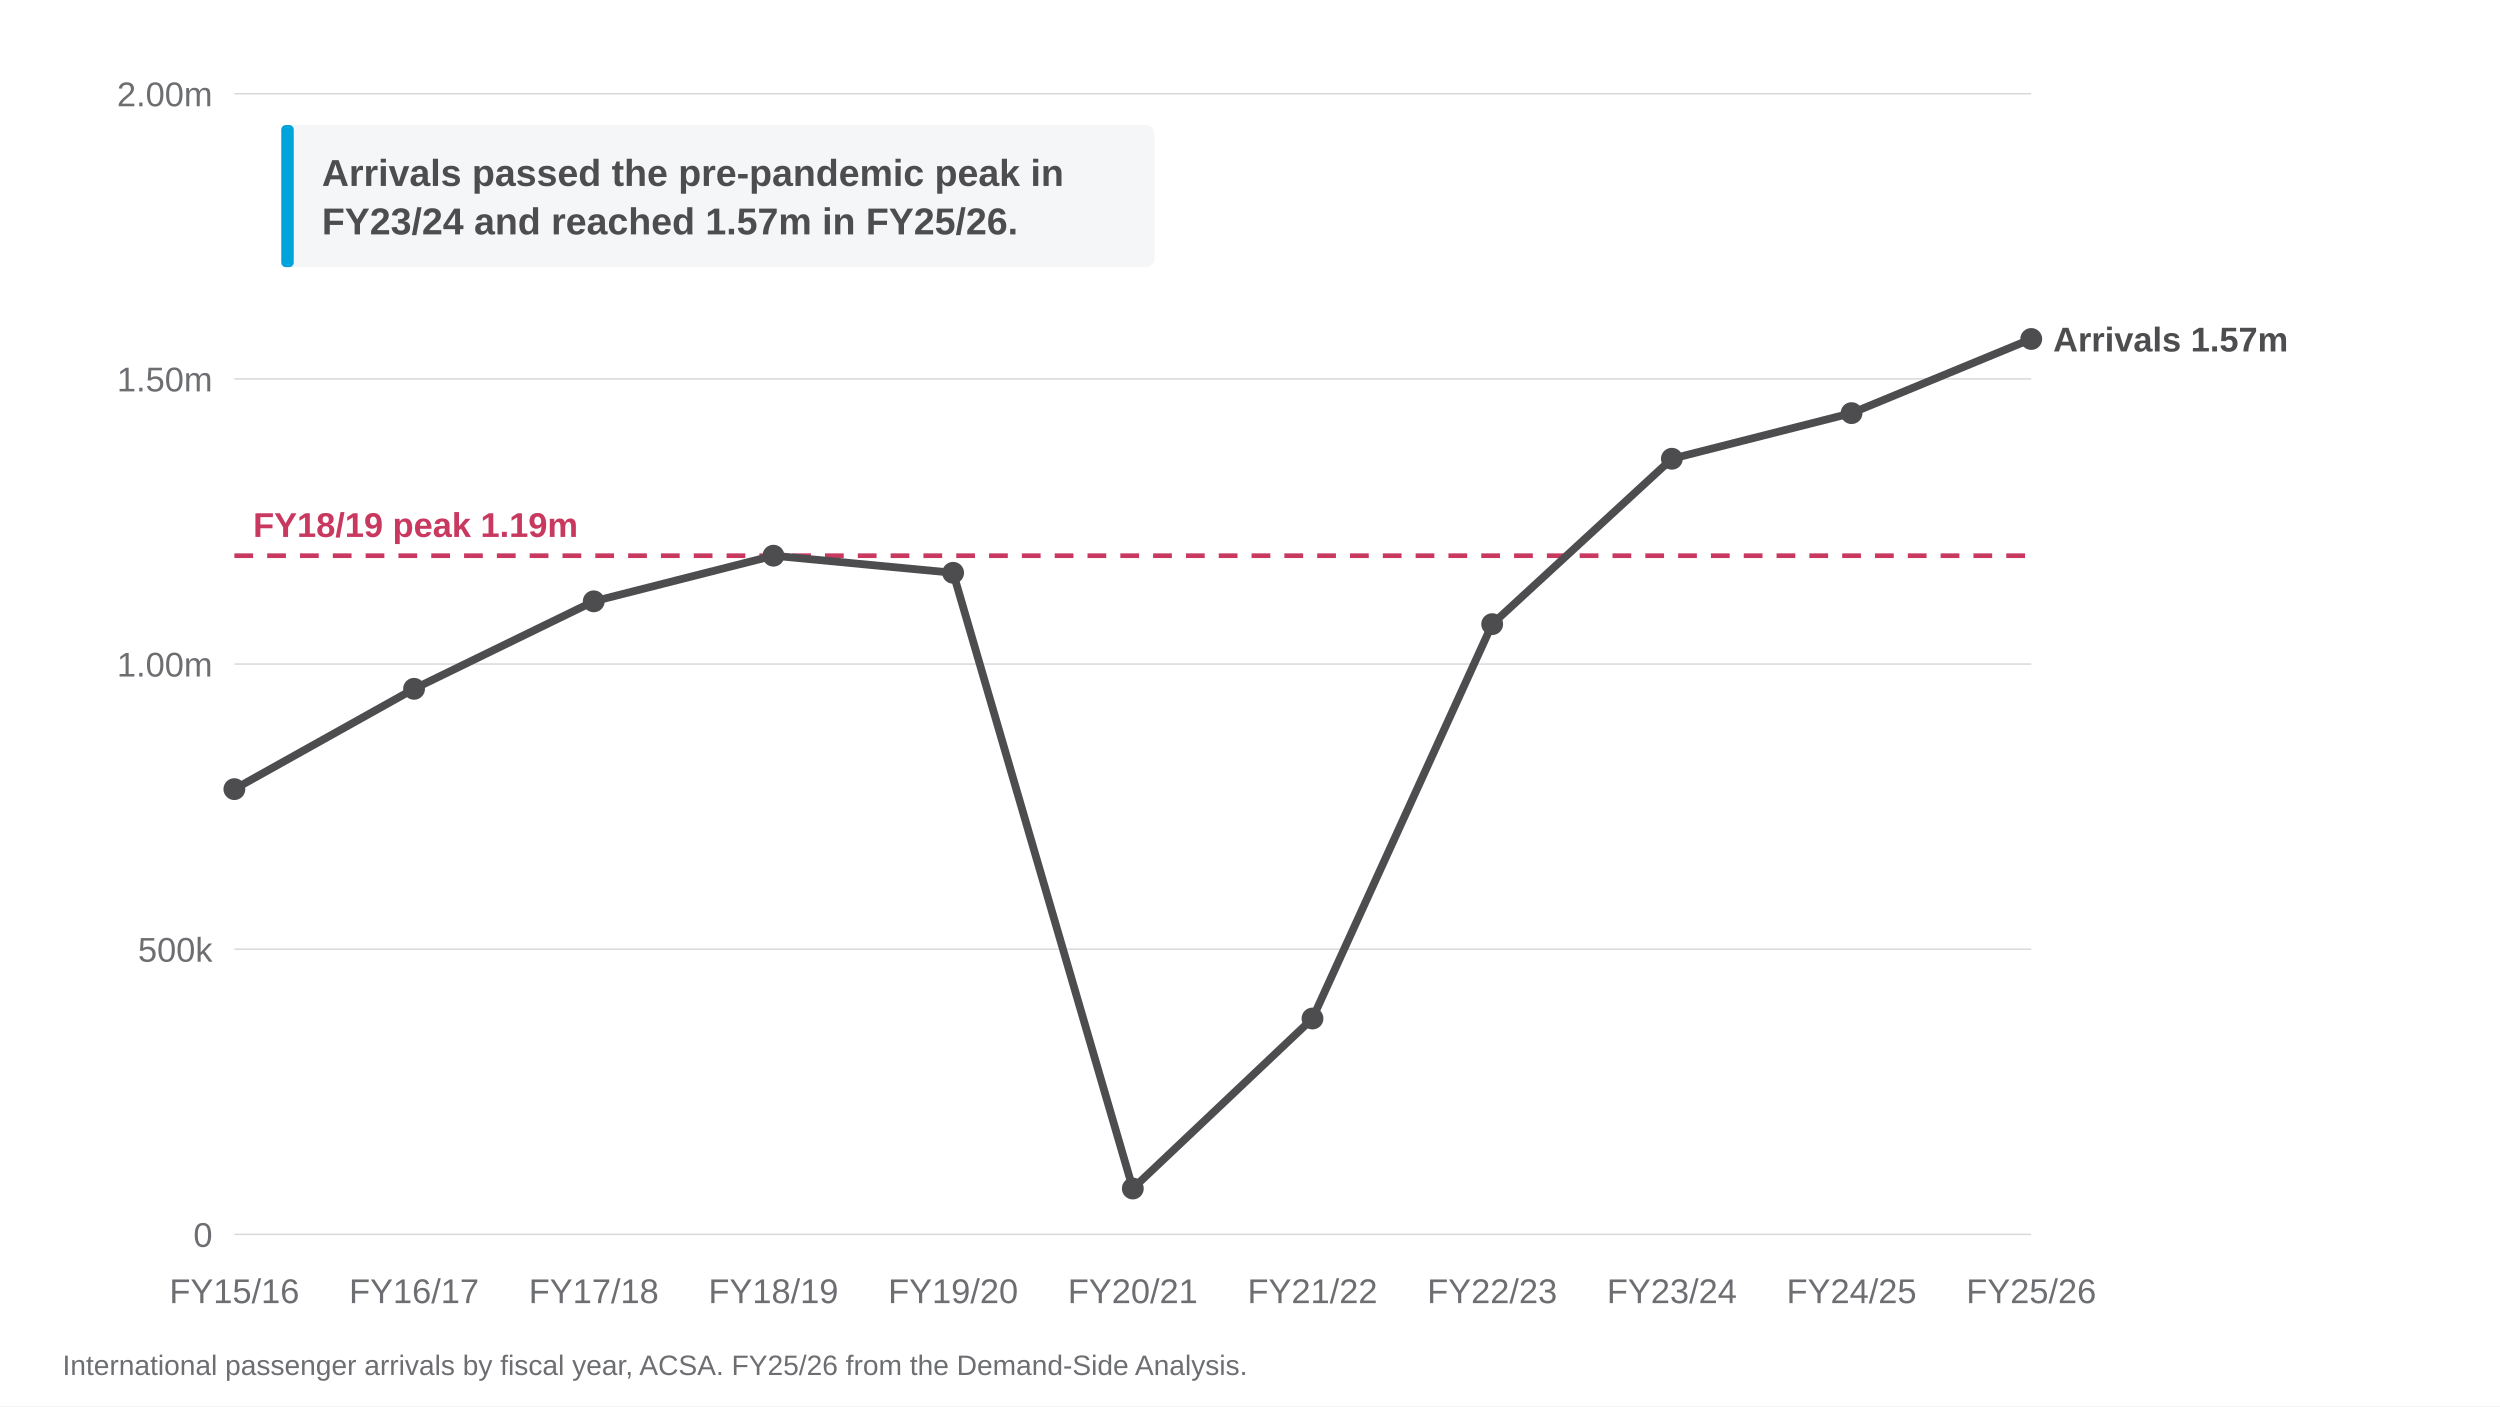
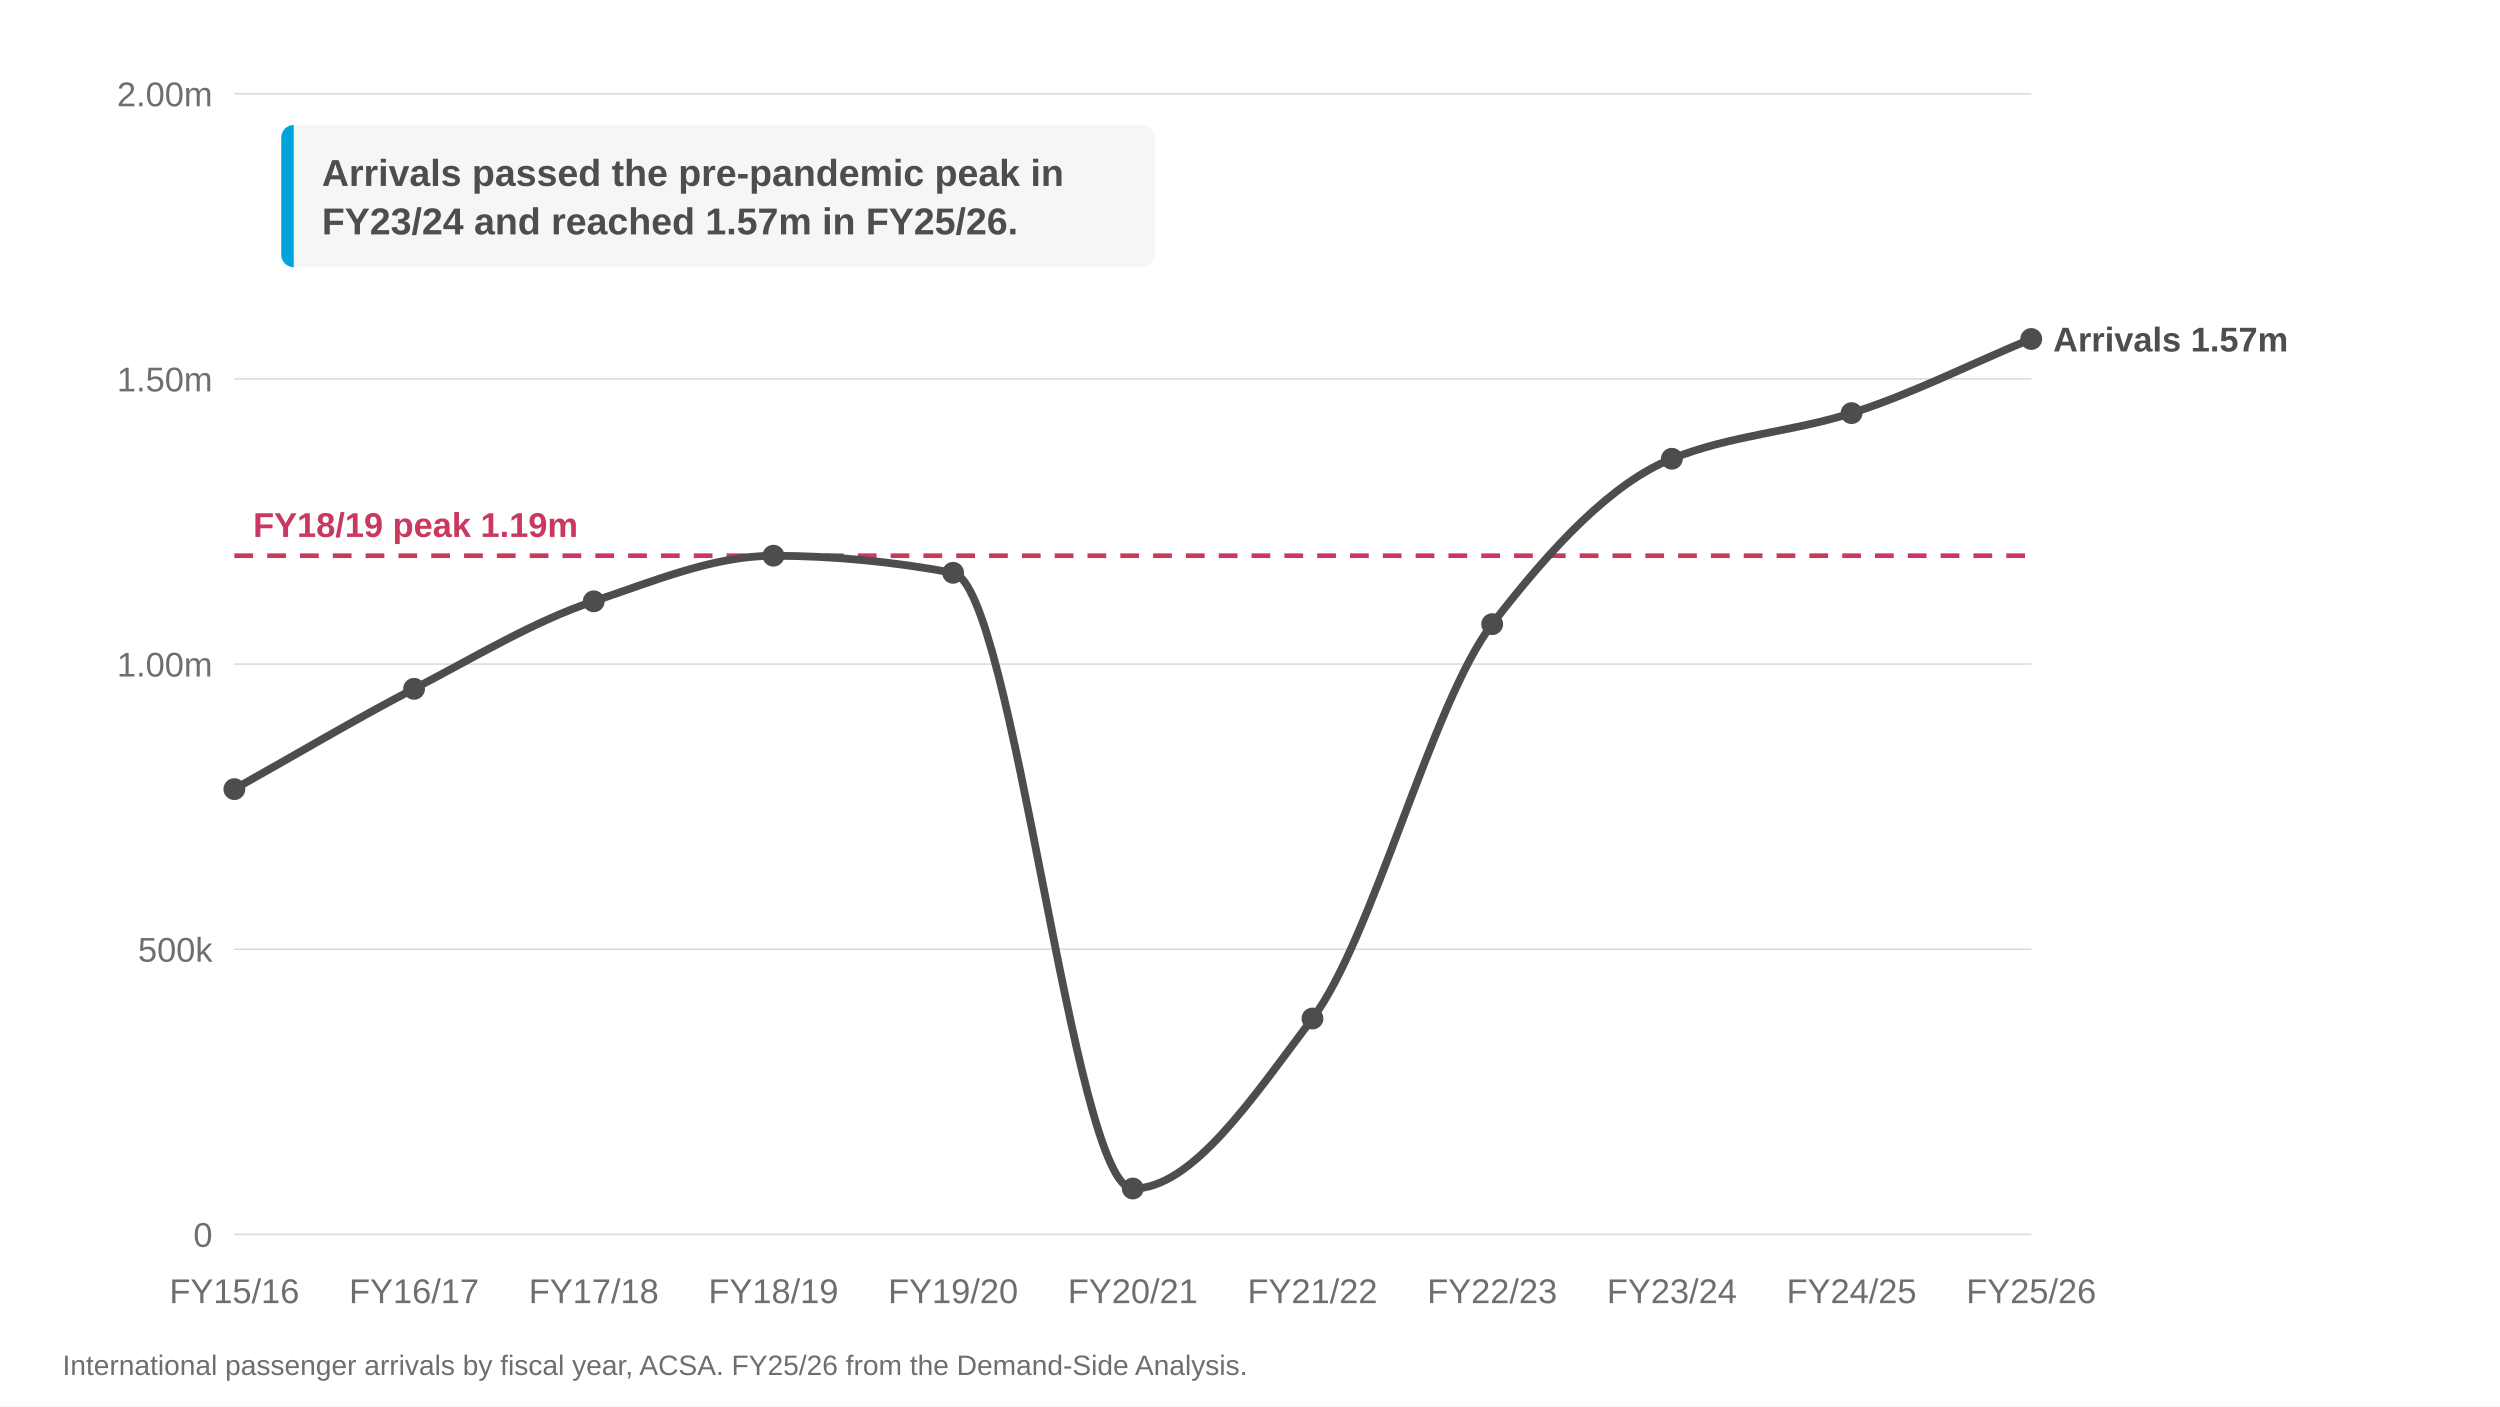
<svg xmlns="http://www.w3.org/2000/svg" viewBox="0 0 1600 900" width="1600" height="900" font-family="Arial, Helvetica, sans-serif">
  <rect width="1600" height="900" fill="#ffffff" />
  <line x1="150" y1="790" x2="1300" y2="790" stroke="#D9DADB" stroke-width="1" />
  <text x="136" y="798" text-anchor="end" font-size="22" fill="#6D6E71">0</text>
  <line x1="150" y1="607.5" x2="1300" y2="607.5" stroke="#D9DADB" stroke-width="1" />
  <text x="136" y="615.5" text-anchor="end" font-size="22" fill="#6D6E71">500k</text>
  <line x1="150" y1="425" x2="1300" y2="425" stroke="#D9DADB" stroke-width="1" />
  <text x="136" y="433" text-anchor="end" font-size="22" fill="#6D6E71">1.00m</text>
  <line x1="150" y1="242.5" x2="1300" y2="242.5" stroke="#D9DADB" stroke-width="1" />
  <text x="136" y="250.5" text-anchor="end" font-size="22" fill="#6D6E71">1.50m</text>
  <line x1="150" y1="60" x2="1300" y2="60" stroke="#D9DADB" stroke-width="1" />
  <text x="136" y="68" text-anchor="end" font-size="22" fill="#6D6E71">2.00m</text>
  <text x="150" y="834" text-anchor="middle" font-size="22" fill="#6D6E71">FY15/16</text>
  <text x="265" y="834" text-anchor="middle" font-size="22" fill="#6D6E71">FY16/17</text>
  <text x="380" y="834" text-anchor="middle" font-size="22" fill="#6D6E71">FY17/18</text>
  <text x="495" y="834" text-anchor="middle" font-size="22" fill="#6D6E71">FY18/19</text>
  <text x="610" y="834" text-anchor="middle" font-size="22" fill="#6D6E71">FY19/20</text>
  <text x="725" y="834" text-anchor="middle" font-size="22" fill="#6D6E71">FY20/21</text>
  <text x="840" y="834" text-anchor="middle" font-size="22" fill="#6D6E71">FY21/22</text>
  <text x="955" y="834" text-anchor="middle" font-size="22" fill="#6D6E71">FY22/23</text>
  <text x="1070" y="834" text-anchor="middle" font-size="22" fill="#6D6E71">FY23/24</text>
  <text x="1185" y="834" text-anchor="middle" font-size="22" fill="#6D6E71">FY24/25</text>
  <text x="1300" y="834" text-anchor="middle" font-size="22" fill="#6D6E71">FY25/26</text>
  <line x1="150" y1="355.65" x2="1300" y2="355.65" stroke="#C8385F" stroke-width="3" stroke-dasharray="12 9" />
  <text x="162" y="343.65" font-size="22" font-weight="700" fill="#C8385F">FY18/19 peak 1.19m</text>
-   <polyline fill="none" stroke="#4D4D4F" stroke-width="5" stroke-linejoin="round" stroke-linecap="round" points="150,505.045 265,440.841 380,384.85 495,355.65 610,366.6 725,760.654 840,651.847 955,399.45 1070,293.6 1185,264.4 1300,216.95" />
+   <path fill="none" stroke="#4D4D4F" stroke-width="5" stroke-linejoin="round" stroke-linecap="round" d="M150,505 C188.3,483.6 226.7,460.7 265,440.8 C303.3,420.9 341.7,397.6 380,384.8 C418.3,372.0 456.7,355.7 495,355.7 C533.3,355.7 571.7,359.5 610,366.6 C648.3,373.7 686.7,760.7 725,760.7 C763.3,760.7 801.7,702.5 840,651.8 C878.3,601.1 916.7,449.1 955,399.4 C993.3,349.7 1031.7,308.9 1070,293.6 C1108.3,278.3 1146.7,276.5 1185,264.4 C1223.3,252.3 1261.7,232.7 1300,216.9" />
  <circle cx="150" cy="505.045" r="7" fill="#4D4D4F" />
  <circle cx="265" cy="440.841" r="7" fill="#4D4D4F" />
  <circle cx="380" cy="384.85" r="7" fill="#4D4D4F" />
  <circle cx="495" cy="355.65" r="7" fill="#4D4D4F" />
  <circle cx="610" cy="366.6" r="7" fill="#4D4D4F" />
  <circle cx="725" cy="760.654" r="7" fill="#4D4D4F" />
  <circle cx="840" cy="651.847" r="7" fill="#4D4D4F" />
  <circle cx="955" cy="399.45" r="7" fill="#4D4D4F" />
  <circle cx="1070" cy="293.6" r="7" fill="#4D4D4F" />
  <circle cx="1185" cy="264.4" r="7" fill="#4D4D4F" />
  <circle cx="1300" cy="216.95" r="7" fill="#4D4D4F" />
  <text x="1314" y="224.95" font-size="22" font-weight="700" fill="#4D4D4F">Arrivals 1.57m</text>
  <text x="40" y="880" font-size="18" fill="#6D6E71">International passenger arrivals by fiscal year, ACSA. FY25/26 from the Demand-Side Analysis.</text>
  <g class="callout">
-     <rect x="180" y="80" width="559" height="91" rx="6" fill="#F5F6F7" />
-     <rect x="180" y="80" width="8" height="91" rx="3" fill="#00A3DA" />
+     <clipPath id="co2">
+       <rect x="180" y="80" width="559" height="91" rx="8" />
+     </clipPath>
+     <rect x="180" y="80" width="559" height="91" rx="8" fill="#F5F6F7" />
+     <rect x="180" y="80" width="8" height="91" fill="#00A3DA" clip-path="url(#co2)" />
    <text x="206" y="119" font-size="24" font-weight="700" fill="#4D4D4F">Arrivals passed the pre-pandemic peak in</text>
    <text x="206" y="150" font-size="24" font-weight="700" fill="#4D4D4F">FY23/24 and reached 1.57m in FY25/26.</text>
  </g>
</svg>
